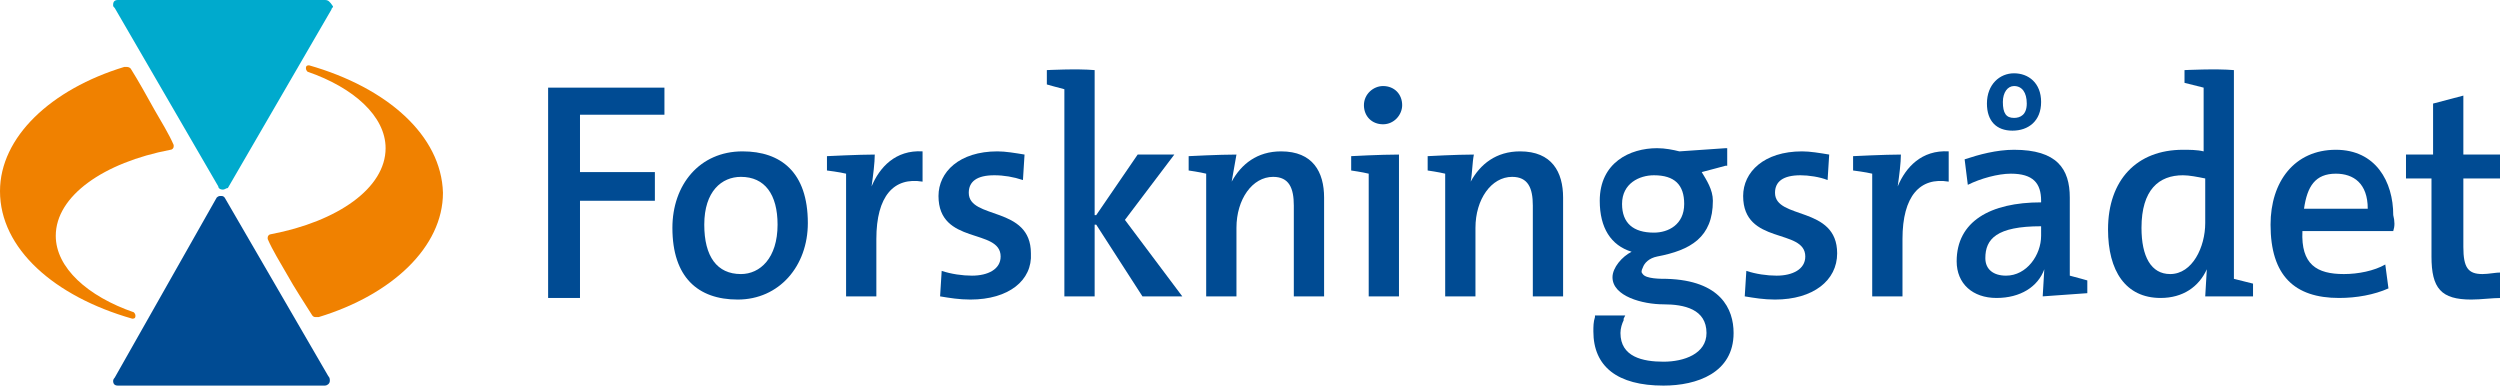
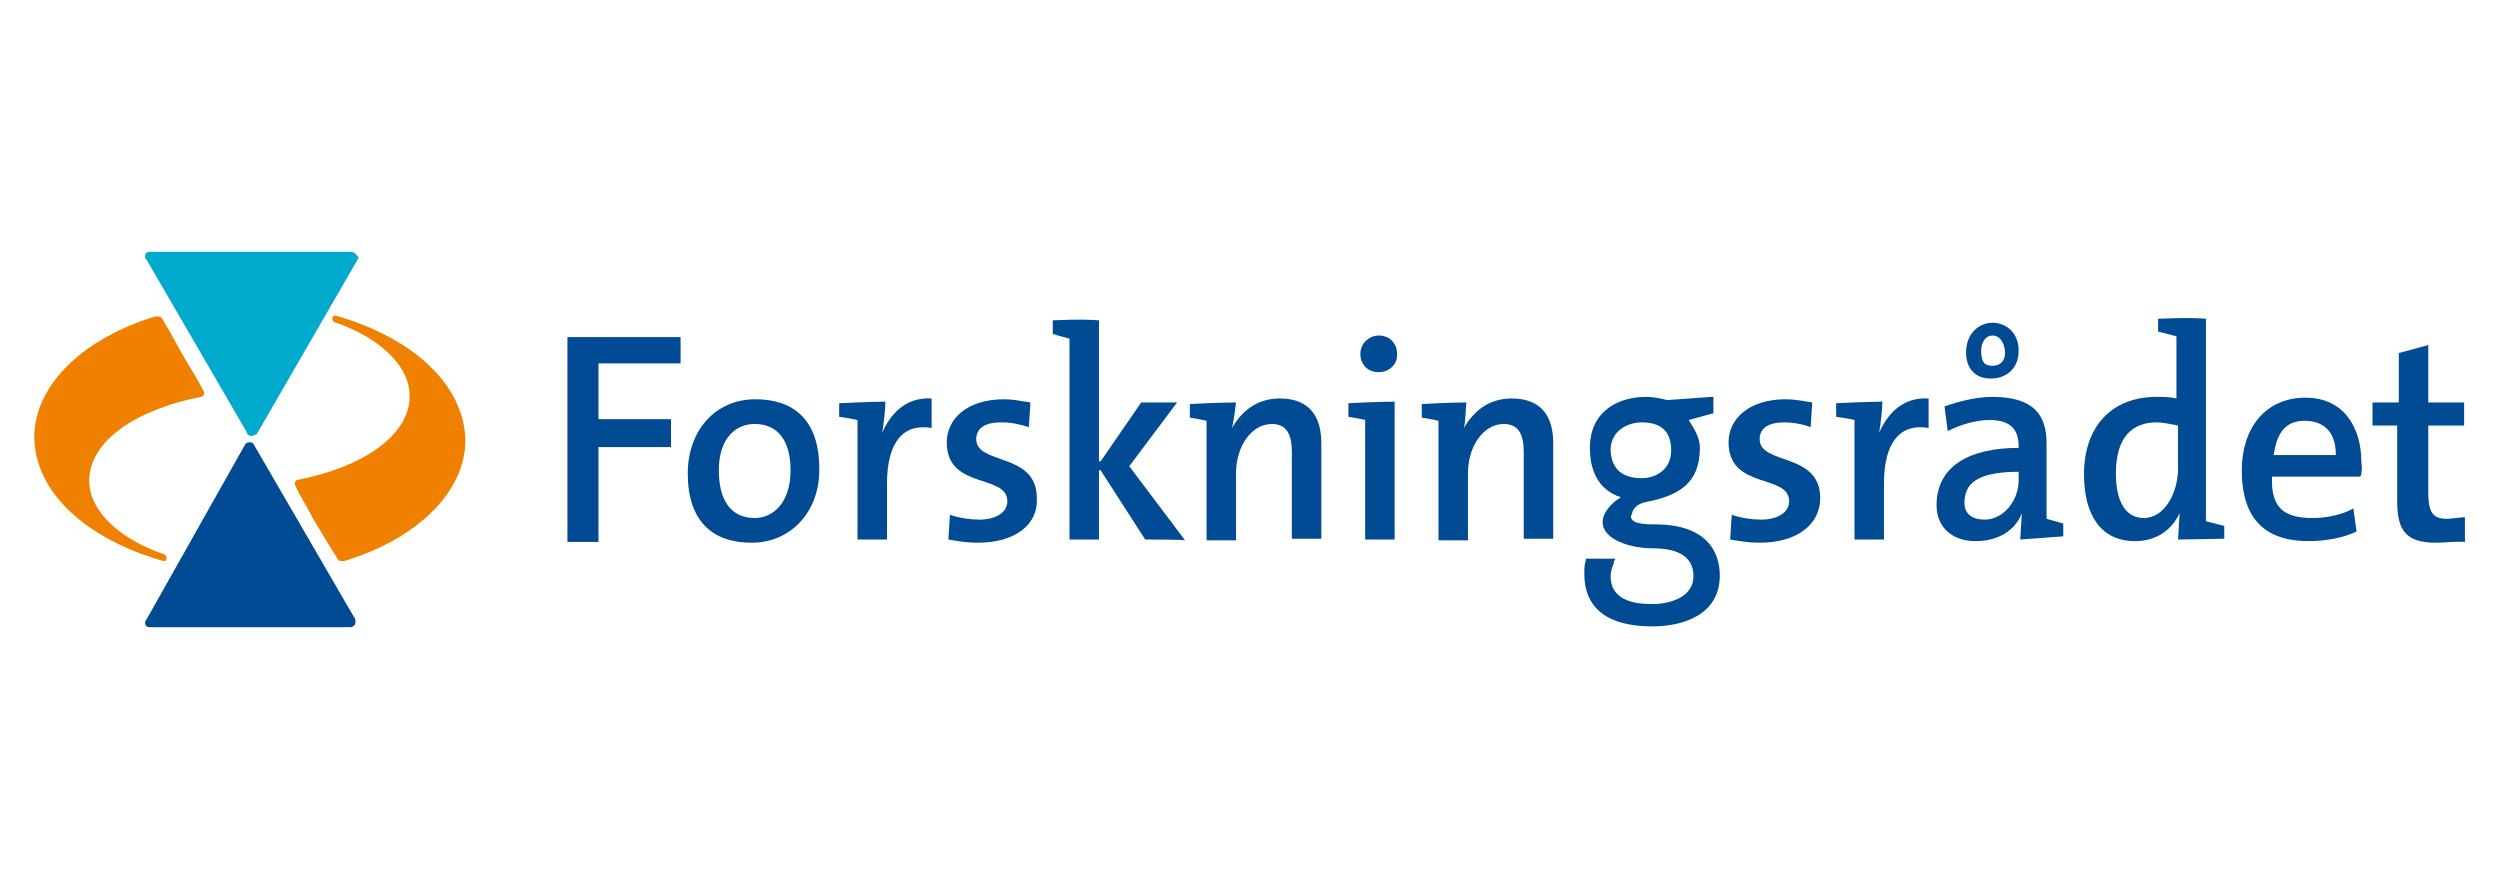
- <svg xmlns="http://www.w3.org/2000/svg" version="1.1" id="Layer_1" x="0px" y="0px" viewBox="0 0 156.9 24.3" style="enable-background:new 0 0 156.9 24.3;" xml:space="preserve">
+ <svg xmlns="http://www.w3.org/2000/svg" version="1.1" id="Layer_1" x="0px" y="0px" viewBox="0 0 313.7 110.3" style="enable-background:new 0 0 313.7 110.3;" xml:space="preserve">
  <style type="text/css">
	.st0{fill:#004B93;}
	.st1{fill:#00AACD;}
	.st2{fill:#F08100;}
</style>
-   <path class="st0" d="M128.2,18.6l0.1-1.7l0,0c-0.4,1.1-1.5,1.8-3,1.8c-1.5,0-2.5-0.9-2.5-2.3c0-2.5,2.1-3.7,5.3-3.7v-0.1  c0-1.1-0.5-1.7-1.9-1.7c-0.8,0-1.9,0.3-2.7,0.7l-0.2-1.6c0.9-0.3,2-0.6,3.1-0.6c2.7,0,3.5,1.2,3.5,3v4.9c0.4,0.1,1.1,0.3,1.1,0.3  v0.8L128.2,18.6z M128.1,14.2c-2.8,0-3.5,0.8-3.5,2c0,0.7,0.5,1.1,1.3,1.1c1.3,0,2.2-1.3,2.2-2.5V14.2z" />
-   <path class="st0" d="M126.3,8.2c-1,0-1.6-0.6-1.6-1.7c0-1.2,0.8-1.9,1.7-1.9c0.9,0,1.7,0.6,1.7,1.8C128.1,7.6,127.3,8.2,126.3,8.2z   M126.4,5.4c-0.4,0-0.7,0.4-0.7,1c0,0.7,0.2,1,0.7,1c0.4,0,0.8-0.2,0.8-0.9C127.2,5.8,126.9,5.4,126.4,5.4z" />
-   <path class="st0" d="M36.4,7.2v3.6h4.7v1.8h-4.7v6.1h-2V5.5h7.3v1.7H36.4z" />
-   <path class="st0" d="M46.3,18.8c-2.5,0-4.1-1.4-4.1-4.5c0-2.7,1.7-4.8,4.4-4.8c2.4,0,4.1,1.3,4.1,4.5C50.7,16.7,48.9,18.8,46.3,18.8  z M46.5,11.1c-1.2,0-2.3,0.9-2.3,3c0,2,0.8,3.1,2.3,3.1c1.2,0,2.3-1,2.3-3.1C48.8,12.2,48,11.1,46.5,11.1z" />
-   <path class="st0" d="M60.9,18.8c-0.7,0-1.3-0.1-1.9-0.2l0.1-1.6c0.6,0.2,1.3,0.3,1.9,0.3c1,0,1.8-0.4,1.8-1.2c0-1.8-3.9-0.7-3.9-3.8  c0-1.5,1.3-2.8,3.7-2.8c0.5,0,1.1,0.1,1.7,0.2l-0.1,1.6C63.6,11.1,63,11,62.4,11c-1.1,0-1.6,0.4-1.6,1.1c0,1.7,3.9,0.8,3.9,3.8  C64.8,17.6,63.3,18.8,60.9,18.8z" />
-   <path class="st0" d="M71.7,18.6l-2.9-4.5l-0.1,0v4.5h-1.9v-13c-0.4-0.1-1.1-0.3-1.1-0.3V4.4c0,0,1.9-0.1,3,0v9.1l0.1,0l2.6-3.8h2.3  l-3.1,4.1l3.6,4.8H71.7z" />
-   <path class="st0" d="M77.3,11.4L77.3,11.4c0.6-1.1,1.6-1.9,3.1-1.9c2,0,2.7,1.3,2.7,2.9v6.2h-1.9v-5.7c0-1.1-0.3-1.8-1.3-1.8  c-1.3,0-2.3,1.4-2.3,3.2v4.3h-1.9v-7.7c-0.4-0.1-1.1-0.2-1.1-0.2V9.8c0,0,1.9-0.1,3-0.1C77.5,10.2,77.4,10.9,77.3,11.4z" />
-   <path class="st0" d="M87.8,18.6h-1.9v-7.7c-0.4-0.1-1.1-0.2-1.1-0.2V9.8c0,0,1.8-0.1,3-0.1V18.6z" />
-   <path class="st0" d="M86.8,7.8c-0.7,0-1.2-0.5-1.2-1.2c0-0.7,0.6-1.2,1.2-1.2c0.7,0,1.2,0.5,1.2,1.2C88,7.2,87.5,7.8,86.8,7.8z" />
-   <path class="st0" d="M92.3,11.4L92.3,11.4c0.6-1.1,1.6-1.9,3.1-1.9c2,0,2.7,1.3,2.7,2.9v6.2h-1.9v-5.7c0-1.1-0.3-1.8-1.3-1.8  c-1.3,0-2.3,1.4-2.3,3.2v4.3h-1.9v-7.7c-0.4-0.1-1.1-0.2-1.1-0.2V9.8c0,0,1.8-0.1,2.9-0.1C92.4,10.2,92.4,10.9,92.3,11.4z" />
-   <path class="st0" d="M111.4,18.8c-0.7,0-1.3-0.1-1.9-0.2l0.1-1.6c0.6,0.2,1.3,0.3,1.9,0.3c1,0,1.8-0.4,1.8-1.2  c0-1.8-3.9-0.7-3.9-3.8c0-1.5,1.3-2.8,3.7-2.8c0.5,0,1.1,0.1,1.7,0.2l-0.1,1.6c-0.5-0.2-1.2-0.3-1.7-0.3c-1.1,0-1.6,0.4-1.6,1.1  c0,1.7,3.9,0.8,3.9,3.8C115.3,17.6,113.8,18.8,111.4,18.8z" />
-   <path class="st0" d="M119.1,11.7L119.1,11.7c0.5-1.2,1.5-2.3,3.2-2.2v1.9c-1.8-0.3-2.9,0.9-2.9,3.6v3.6h-1.9v-7.7  c-0.4-0.1-1.2-0.2-1.2-0.2V9.8c0,0,2-0.1,3-0.1C119.3,10.2,119.2,11,119.1,11.7z" />
-   <path class="st0" d="M138.4,18.6l0.1-1.7h0c-0.5,1.1-1.5,1.8-2.9,1.8c-2.2,0-3.3-1.7-3.3-4.3c0-3.1,1.8-5,4.7-5c0.4,0,0.9,0,1.3,0.1  v-4c-0.4-0.1-1.2-0.3-1.2-0.3V4.4c0,0,2-0.1,3.1,0v13.1c0.4,0.1,1.2,0.3,1.2,0.3v0.8L138.4,18.6z M138.4,11.2  c-0.5-0.1-1-0.2-1.4-0.2c-1.5,0-2.6,0.9-2.6,3.3c0,1.8,0.6,2.9,1.8,2.9c1.4,0,2.2-1.7,2.2-3.2V11.2z" />
-   <path class="st0" d="M150.2,14.5h-5.7c-0.1,2.1,0.9,2.7,2.6,2.7c0.9,0,1.9-0.2,2.6-0.6l0.2,1.5c-0.9,0.4-2,0.6-3.1,0.6  c-2.8,0-4.3-1.4-4.3-4.6c0-2.7,1.5-4.7,4.1-4.7c2.5,0,3.6,2,3.6,4.1C150.3,13.9,150.3,14.2,150.2,14.5z M146.6,10.9  c-1.3,0-1.8,0.8-2,2.2h4C148.6,11.5,147.7,10.9,146.6,10.9z" />
-   <path class="st0" d="M155.1,18.8c-1.9,0-2.5-0.7-2.5-2.7v-4.9H151V9.7h1.7V6.5l1.9-0.5v3.7h2.3v1.5h-2.3v4.3c0,1.3,0.3,1.7,1.2,1.7  c0.4,0,0.8-0.1,1.2-0.1v1.6C156.4,18.7,155.7,18.8,155.1,18.8z" />
-   <path class="st0" d="M108.8,20.9c0,2.5-2.3,3.3-4.4,3.3c-2.9,0-4.4-1.2-4.4-3.4c0-0.3,0-0.6,0.1-0.9l0-0.1h1.9l-0.1,0.2l0,0.1  c-0.1,0.2-0.2,0.5-0.2,0.8c0,1.5,1.4,1.8,2.7,1.8c1.3,0,2.7-0.5,2.7-1.8c0-1.5-1.4-1.8-2.7-1.8c-1.3,0-3.2-0.5-3.2-1.7  c0-0.6,0.6-1.3,1.2-1.6c-1.3-0.4-2-1.5-2-3.2c0-2.4,1.9-3.3,3.6-3.3c0.5,0,1,0.1,1.4,0.2l2.9-0.2l0.1,0l0,0.1l0,0.9l0,0.1l-0.1,0  c0,0-1.1,0.3-1.5,0.4c0.3,0.5,0.7,1.1,0.7,1.8c0,2.3-1.4,3.1-3.5,3.5c-0.5,0.1-0.8,0.4-0.9,0.7c-0.1,0.2-0.1,0.3,0,0.4  c0.2,0.3,1.1,0.3,1.5,0.3C108,17.6,108.8,19.4,108.8,20.9z M103.8,14.6c0.9,0,1.9-0.5,1.9-1.8c0-1.2-0.6-1.8-1.9-1.8  c-0.9,0-2,0.5-2,1.8C101.8,14,102.5,14.6,103.8,14.6z" />
-   <path class="st0" d="M54.7,11.7L54.7,11.7c0.5-1.2,1.5-2.3,3.2-2.2v1.9C56.1,11.1,55,12.3,55,15v3.6h-1.9v-7.7  c-0.4-0.1-1.2-0.2-1.2-0.2V9.8c0,0,2-0.1,3-0.1C54.9,10.2,54.8,11,54.7,11.7z" />
-   <path class="st0" d="M20.6,23.6l-6.5-11.2c-0.1-0.1-0.1-0.1-0.3-0.1c-0.1,0-0.2,0.1-0.2,0.1L7.2,23.7c0,0-0.1,0.1-0.1,0.2  c0,0.2,0.1,0.3,0.3,0.3h13c0.1,0,0.3-0.1,0.3-0.3C20.7,23.8,20.7,23.7,20.6,23.6z" />
-   <path class="st1" d="M20.4,0h-13C7.2,0,7.1,0.1,7.1,0.3c0,0.1,0,0.1,0.1,0.2l6.5,11.2c0,0.1,0.1,0.2,0.3,0.2c0.1,0,0.2-0.1,0.3-0.1  c0,0,0,0,0,0l6.5-11.2c0-0.1,0.1-0.1,0.1-0.2C20.7,0.1,20.6,0,20.4,0z" />
-   <path class="st2" d="M19.4,4.1C19.4,4.1,19.3,4.1,19.4,4.1c-0.2,0-0.2,0.1-0.2,0.2c0,0.1,0.1,0.2,0.1,0.2c2.9,1,4.9,2.8,4.9,4.8  c0,2.5-3,4.6-7.2,5.4c-0.1,0-0.2,0.1-0.2,0.2c0,0,0,0.1,0,0.1c0.3,0.7,0.8,1.5,1.2,2.2c0.5,0.9,1.1,1.8,1.6,2.6  c0.1,0.1,0.1,0.1,0.3,0.1c0,0,0.1,0,0.1,0c4.6-1.4,7.8-4.4,7.8-7.8C27.7,8.5,24.3,5.5,19.4,4.1z" />
-   <path class="st2" d="M8.3,20C8.4,20,8.4,20,8.3,20c0.2,0,0.2-0.1,0.2-0.2c0-0.1-0.1-0.2-0.1-0.2c-2.9-1-4.9-2.8-4.9-4.8  c0-2.5,3-4.6,7.2-5.4c0.1,0,0.2-0.1,0.2-0.2c0,0,0-0.1,0-0.1c-0.3-0.7-0.8-1.5-1.2-2.2C9.2,6,8.7,5.1,8.2,4.3C8.1,4.2,8,4.2,7.9,4.2  c0,0-0.1,0-0.1,0C3.2,5.6,0,8.6,0,12C0,15.6,3.4,18.6,8.3,20z" />
+   <path class="st0" d="M253.5,67.7l0.2-3.3l0,0c-0.8,2.1-2.9,3.5-5.8,3.5s-4.9-1.7-4.9-4.5c0-4.9,4.1-7.2,10.3-7.2v-0.2  c0-2.1-1-3.3-3.7-3.3c-1.6,0-3.7,0.6-5.2,1.4l-0.4-3.1c1.7-0.6,3.9-1.2,6-1.2c5.2,0,6.8,2.3,6.8,5.8v9.5c0.8,0.2,2.1,0.6,2.1,0.6  v1.6L253.5,67.7z M253.3,59.2c-5.4,0-6.8,1.6-6.8,3.9c0,1.4,1,2.1,2.5,2.1c2.5,0,4.3-2.5,4.3-4.9V59.2z" />
+   <path class="st0" d="M249.8,47.5c-1.9,0-3.1-1.2-3.1-3.3c0-2.3,1.6-3.7,3.3-3.7c1.7,0,3.3,1.2,3.3,3.5S251.7,47.5,249.8,47.5z   M250,42.1c-0.8,0-1.4,0.8-1.4,1.9c0,1.4,0.4,1.9,1.4,1.9c0.8,0,1.6-0.4,1.6-1.7C251.5,42.9,250.9,42.1,250,42.1z" />
+   <path class="st0" d="M75.1,45.6v7h9.1v3.5h-9.1v11.9h-3.9V42.3h14.2v3.3H75.1z" />
+   <path class="st0" d="M94.3,68.1c-4.9,0-8-2.7-8-8.7c0-5.2,3.3-9.3,8.5-9.3c4.7,0,8,2.5,8,8.7C102.9,64,99.4,68.1,94.3,68.1z   M94.7,53.2c-2.3,0-4.5,1.7-4.5,5.8c0,3.9,1.6,6,4.5,6c2.3,0,4.5-1.9,4.5-6C99.2,55.3,97.6,53.2,94.7,53.2z" />
+   <path class="st0" d="M122.7,68.1c-1.4,0-2.5-0.2-3.7-0.4l0.2-3.1c1.2,0.4,2.5,0.6,3.7,0.6c1.9,0,3.5-0.8,3.5-2.3  c0-3.5-7.6-1.4-7.6-7.4c0-2.9,2.5-5.4,7.2-5.4c1,0,2.1,0.2,3.3,0.4l-0.2,3.1c-1.2-0.4-2.3-0.6-3.5-0.6c-2.1,0-3.1,0.8-3.1,2.1  c0,3.3,7.6,1.6,7.6,7.4C130.3,65.8,127.4,68.1,122.7,68.1z" />
+   <path class="st0" d="M143.7,67.7l-5.6-8.7h-0.2v8.7h-3.7V42.5c-0.8-0.2-2.1-0.6-2.1-0.6v-1.7c0,0,3.7-0.2,5.8,0v17.7h0.2l5.1-7.4  h4.5l-6,8l7,9.3C148.5,67.7,143.7,67.7,143.7,67.7z" />
+   <path class="st0" d="M154.6,53.7L154.6,53.7c1.2-2.1,3.1-3.7,6-3.7c3.9,0,5.2,2.5,5.2,5.6v12h-3.7V56.7c0-2.1-0.6-3.5-2.5-3.5  c-2.5,0-4.5,2.7-4.5,6.2v8.4h-3.7v-15c-0.8-0.2-2.1-0.4-2.1-0.4v-1.7c0,0,3.7-0.2,5.8-0.2C155,51.4,154.8,52.8,154.6,53.7z" />
+   <path class="st0" d="M175,67.7h-3.7v-15c-0.8-0.2-2.1-0.4-2.1-0.4v-1.7c0,0,3.5-0.2,5.8-0.2V67.7z" />
+   <path class="st0" d="M173,46.7c-1.4,0-2.3-1-2.3-2.3c0-1.4,1.2-2.3,2.3-2.3c1.4,0,2.3,1,2.3,2.3C175.4,45.6,174.4,46.7,173,46.7z" />
+   <path class="st0" d="M183.7,53.7L183.7,53.7c1.2-2.1,3.1-3.7,6-3.7c3.9,0,5.2,2.5,5.2,5.6v12h-3.7V56.7c0-2.1-0.6-3.5-2.5-3.5  c-2.5,0-4.5,2.7-4.5,6.2v8.4h-3.7v-15c-0.8-0.2-2.1-0.4-2.1-0.4v-1.7c0,0,3.5-0.2,5.6-0.2C183.9,51.4,183.9,52.8,183.7,53.7z" />
+   <path class="st0" d="M220.8,68.1c-1.4,0-2.5-0.2-3.7-0.4l0.2-3.1c1.2,0.4,2.5,0.6,3.7,0.6c1.9,0,3.5-0.8,3.5-2.3  c0-3.5-7.6-1.4-7.6-7.4c0-2.9,2.5-5.4,7.2-5.4c1,0,2.1,0.2,3.3,0.4l-0.2,3.1c-1-0.4-2.3-0.6-3.3-0.6c-2.1,0-3.1,0.8-3.1,2.1  c0,3.3,7.6,1.6,7.6,7.4C228.4,65.8,225.5,68.1,220.8,68.1z" />
+   <path class="st0" d="M235.8,54.3L235.8,54.3c1-2.3,2.9-4.5,6.2-4.3v3.7c-3.5-0.6-5.6,1.7-5.6,7v7h-3.7v-15c-0.8-0.2-2.3-0.4-2.3-0.4  v-1.7c0,0,3.9-0.2,5.8-0.2C236.2,51.4,236,53,235.8,54.3z" />
+   <path class="st0" d="M273.3,67.7l0.2-3.3l0,0c-1,2.1-2.9,3.5-5.6,3.5c-4.3,0-6.4-3.3-6.4-8.4c0-6,3.5-9.7,9.1-9.7  c0.8,0,1.7,0,2.5,0.2v-7.8c-0.8-0.2-2.3-0.6-2.3-0.6v-1.6c0,0,3.9-0.2,6,0v25.4c0.8,0.2,2.3,0.6,2.3,0.6v1.6L273.3,67.7z   M273.3,53.4c-1-0.2-1.9-0.4-2.7-0.4c-2.9,0-5.1,1.7-5.1,6.4c0,3.5,1.2,5.6,3.5,5.6c2.7,0,4.3-3.3,4.3-6.2V53.4z" />
+   <path class="st0" d="M296.2,59.8h-11.1c-0.2,4.1,1.7,5.2,5.1,5.2c1.7,0,3.7-0.4,5.1-1.2l0.4,2.9c-1.7,0.8-3.9,1.2-6,1.2  c-5.4,0-8.4-2.7-8.4-8.9c0-5.2,2.9-9.1,8-9.1c4.9,0,7,3.9,7,8C296.4,58.6,296.4,59.2,296.2,59.8z M289.2,52.8  c-2.5,0-3.5,1.6-3.9,4.3h7.8C293.1,53.9,291.3,52.8,289.2,52.8z" />
+   <path class="st0" d="M305.7,68.1c-3.7,0-4.9-1.4-4.9-5.2v-9.5h-3.1v-2.9h3.3v-6.2l3.7-1v7.2h4.5v2.9h-4.5v8.4c0,2.5,0.6,3.3,2.3,3.3  c0.8,0,1.6-0.2,2.3-0.2v3.1C308.2,67.9,306.9,68.1,305.7,68.1z" />
+   <path class="st0" d="M215.8,72.2c0,4.9-4.5,6.4-8.5,6.4c-5.6,0-8.5-2.3-8.5-6.6c0-0.6,0-1.2,0.2-1.7v-0.2h3.7l-0.2,0.4v0.2  c-0.2,0.4-0.4,1-0.4,1.6c0,2.9,2.7,3.5,5.2,3.5c2.5,0,5.2-1,5.2-3.5c0-2.9-2.7-3.5-5.2-3.5c-2.5,0-6.2-1-6.2-3.3  c0-1.2,1.2-2.5,2.3-3.1c-2.5-0.8-3.9-2.9-3.9-6.2c0-4.7,3.7-6.4,7-6.4c1,0,1.9,0.2,2.7,0.4l5.6-0.4h0.2v0.2v1.7v0.2h-0.2  c0,0-2.1,0.6-2.9,0.8c0.6,1,1.4,2.1,1.4,3.5c0,4.5-2.7,6-6.8,6.8c-1,0.2-1.6,0.8-1.7,1.4c-0.2,0.4-0.2,0.6,0,0.8  c0.4,0.6,2.1,0.6,2.9,0.6C214.2,65.8,215.8,69.3,215.8,72.2z M206,60c1.7,0,3.7-1,3.7-3.5c0-2.3-1.2-3.5-3.7-3.5  c-1.7,0-3.9,1-3.9,3.5C202.2,58.8,203.5,60,206,60z" />
+   <path class="st0" d="M110.7,54.3L110.7,54.3c1-2.3,2.9-4.5,6.2-4.3v3.7c-3.5-0.6-5.6,1.7-5.6,7v7h-3.7v-15c-0.8-0.2-2.3-0.4-2.3-0.4  v-1.7c0,0,3.9-0.2,5.8-0.2C111.1,51.4,110.9,53,110.7,54.3z" />
+   <path class="st0" d="M44.4,77.4L31.8,55.7c-0.2-0.2-0.2-0.2-0.6-0.2c-0.2,0-0.4,0.2-0.4,0.2l-12.4,22c0,0-0.2,0.2-0.2,0.4  c0,0.4,0.2,0.6,0.6,0.6H44c0.2,0,0.6-0.2,0.6-0.6C44.6,77.8,44.6,77.6,44.4,77.4z" />
+   <path class="st1" d="M44,31.6H18.8c-0.4,0-0.6,0.2-0.6,0.6c0,0.2,0,0.2,0.2,0.4L31,54.3c0,0.2,0.2,0.4,0.6,0.4  c0.2,0,0.4-0.2,0.6-0.2l0,0l12.6-21.8c0-0.2,0.2-0.2,0.2-0.4C44.6,31.8,44.4,31.6,44,31.6z" />
+   <path class="st2" d="M42.1,39.6C42.1,39.6,41.9,39.6,42.1,39.6c-0.4,0-0.4,0.2-0.4,0.4s0.2,0.4,0.2,0.4c5.6,1.9,9.5,5.4,9.5,9.3  c0,4.9-5.8,8.9-14,10.5c-0.2,0-0.4,0.2-0.4,0.4v0.2c0.6,1.4,1.6,2.9,2.3,4.3c1,1.7,2.1,3.5,3.1,5.1c0.2,0.2,0.2,0.2,0.6,0.2h0.2  c8.9-2.7,15.2-8.5,15.2-15.2C58.2,48.1,51.6,42.3,42.1,39.6z" />
+   <path class="st2" d="M20.5,70.4C20.7,70.4,20.7,70.4,20.5,70.4c0.4,0,0.4-0.2,0.4-0.4s-0.2-0.4-0.2-0.4c-5.6-1.9-9.5-5.4-9.5-9.3  c0-4.9,5.8-8.9,14-10.5c0.2,0,0.4-0.2,0.4-0.4v-0.2C25,47.9,24,46.4,23.2,45c-1-1.7-1.9-3.5-2.9-5.1c-0.2-0.2-0.4-0.2-0.6-0.2h-0.2  c-8.9,2.7-15.2,8.5-15.2,15.2C4.4,61.9,11,67.7,20.5,70.4z" />
</svg>
